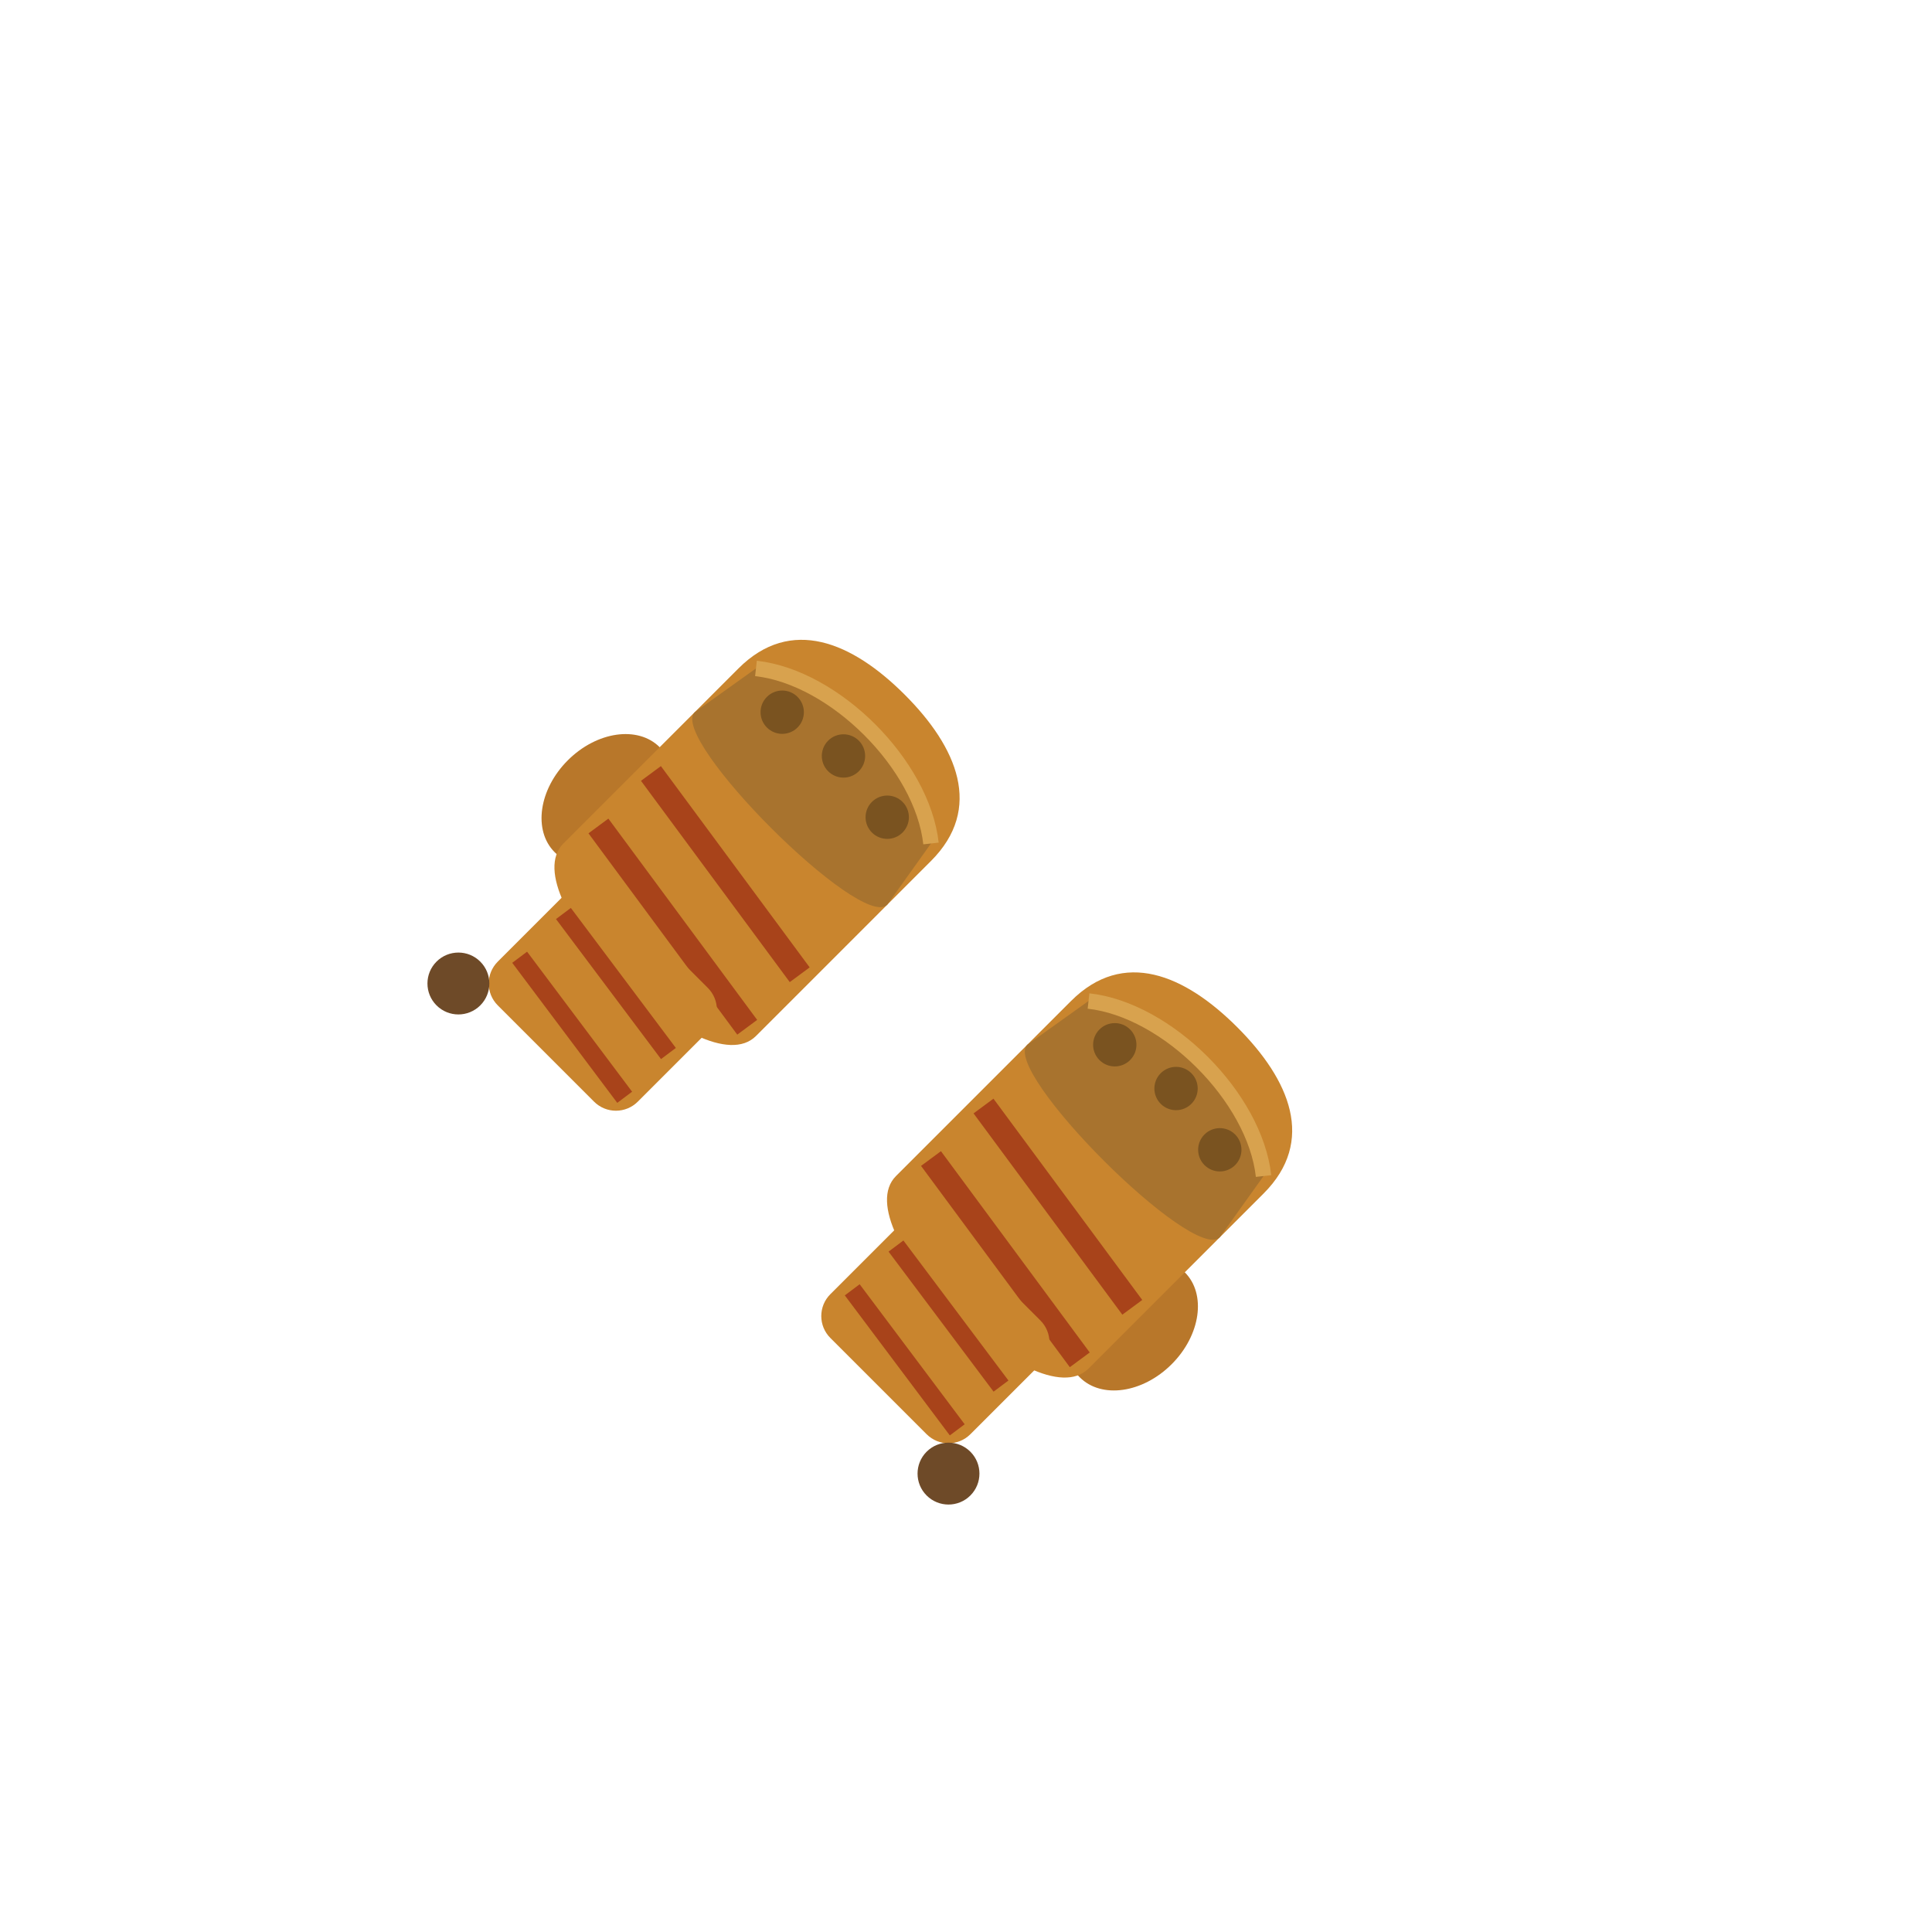
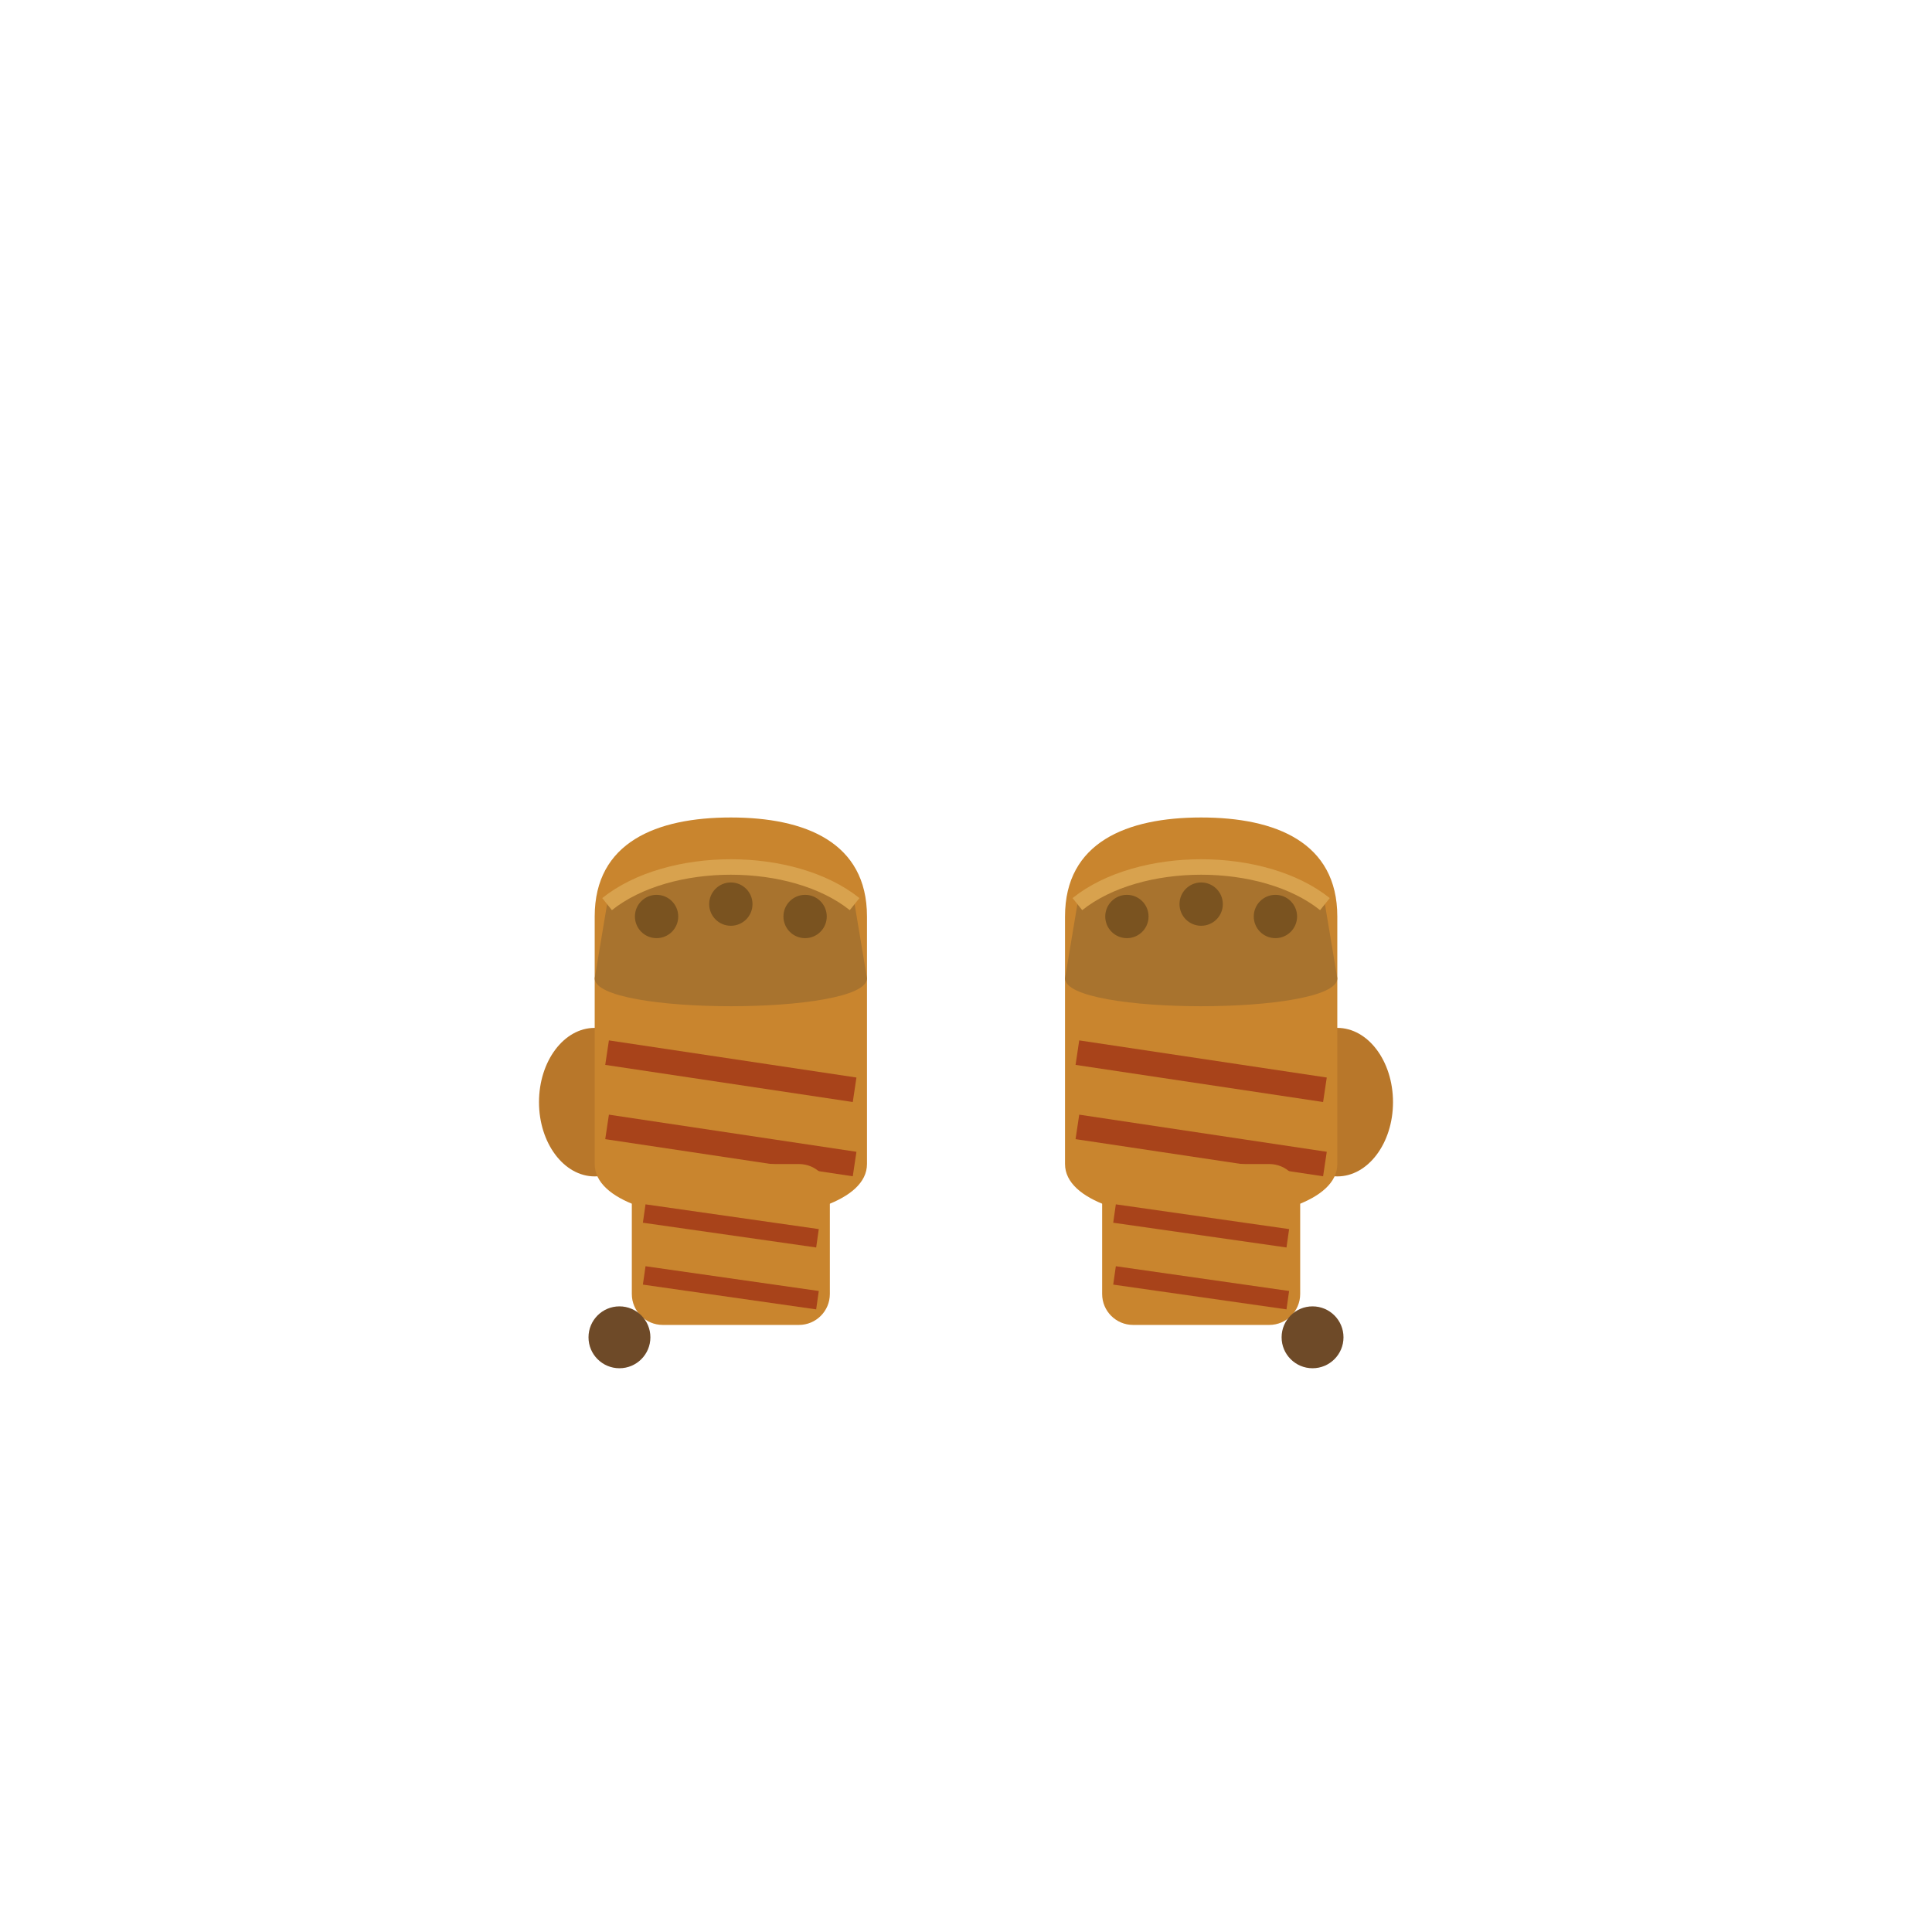
<svg xmlns="http://www.w3.org/2000/svg" viewBox="0 0 256 256" width="256" height="256">
-   <g transform="translate(128 128) scale(0.82) rotate(45) translate(-128 -128)">
+   <g transform="translate(128 128) scale(0.82) translate(-128 -128)">
    <g>
      <ellipse cx="68" cy="150" rx="9" ry="12" fill="#B8772A" />
      <path d="M68 120 C68 108 78 104 90 104 C102 104 112 108 112 120 L112 160 C112 172 68 172 68 160 Z" fill="#C9852E" />
      <path d="M70 118 C80 110 100 110 110 118 L112 130 C112 136 68 136 68 130 Z" fill="#A8732E" />
      <path d="M70 118 C80 110 100 110 110 118" stroke="#D8A24E" stroke-width="2.5" fill="none" />
      <circle cx="78" cy="120" r="3.5" fill="#7A5320" />
      <circle cx="90" cy="118" r="3.5" fill="#7A5320" />
      <circle cx="102" cy="120" r="3.5" fill="#7A5320" />
      <path d="M70 142 L110 148 M70 154 L110 160" stroke="#A8431A" stroke-width="4" />
      <rect x="74" y="160" width="32" height="26" rx="5" fill="#C9852E" />
      <path d="M76 168 L104 172 M76 178 L104 182" stroke="#A8431A" stroke-width="3" />
      <circle cx="72" cy="188" r="5" fill="#6E4A28" />
    </g>
    <g>
      <ellipse cx="188" cy="150" rx="9" ry="12" fill="#B8772A" />
      <path d="M188 120 C188 108 178 104 166 104 C154 104 144 108 144 120 L144 160 C144 172 188 172 188 160 Z" fill="#C9852E" />
      <path d="M186 118 C176 110 156 110 146 118 L144 130 C144 136 188 136 188 130 Z" fill="#A8732E" />
      <path d="M186 118 C176 110 156 110 146 118" stroke="#D8A24E" stroke-width="2.5" fill="none" />
      <circle cx="178" cy="120" r="3.5" fill="#7A5320" />
      <circle cx="166" cy="118" r="3.5" fill="#7A5320" />
      <circle cx="154" cy="120" r="3.5" fill="#7A5320" />
      <path d="M146 142 L186 148 M146 154 L186 160" stroke="#A8431A" stroke-width="4" />
      <rect x="150" y="160" width="32" height="26" rx="5" fill="#C9852E" />
      <path d="M152 168 L180 172 M152 178 L180 182" stroke="#A8431A" stroke-width="3" />
      <circle cx="184" cy="188" r="5" fill="#6E4A28" />
    </g>
  </g>
</svg>
